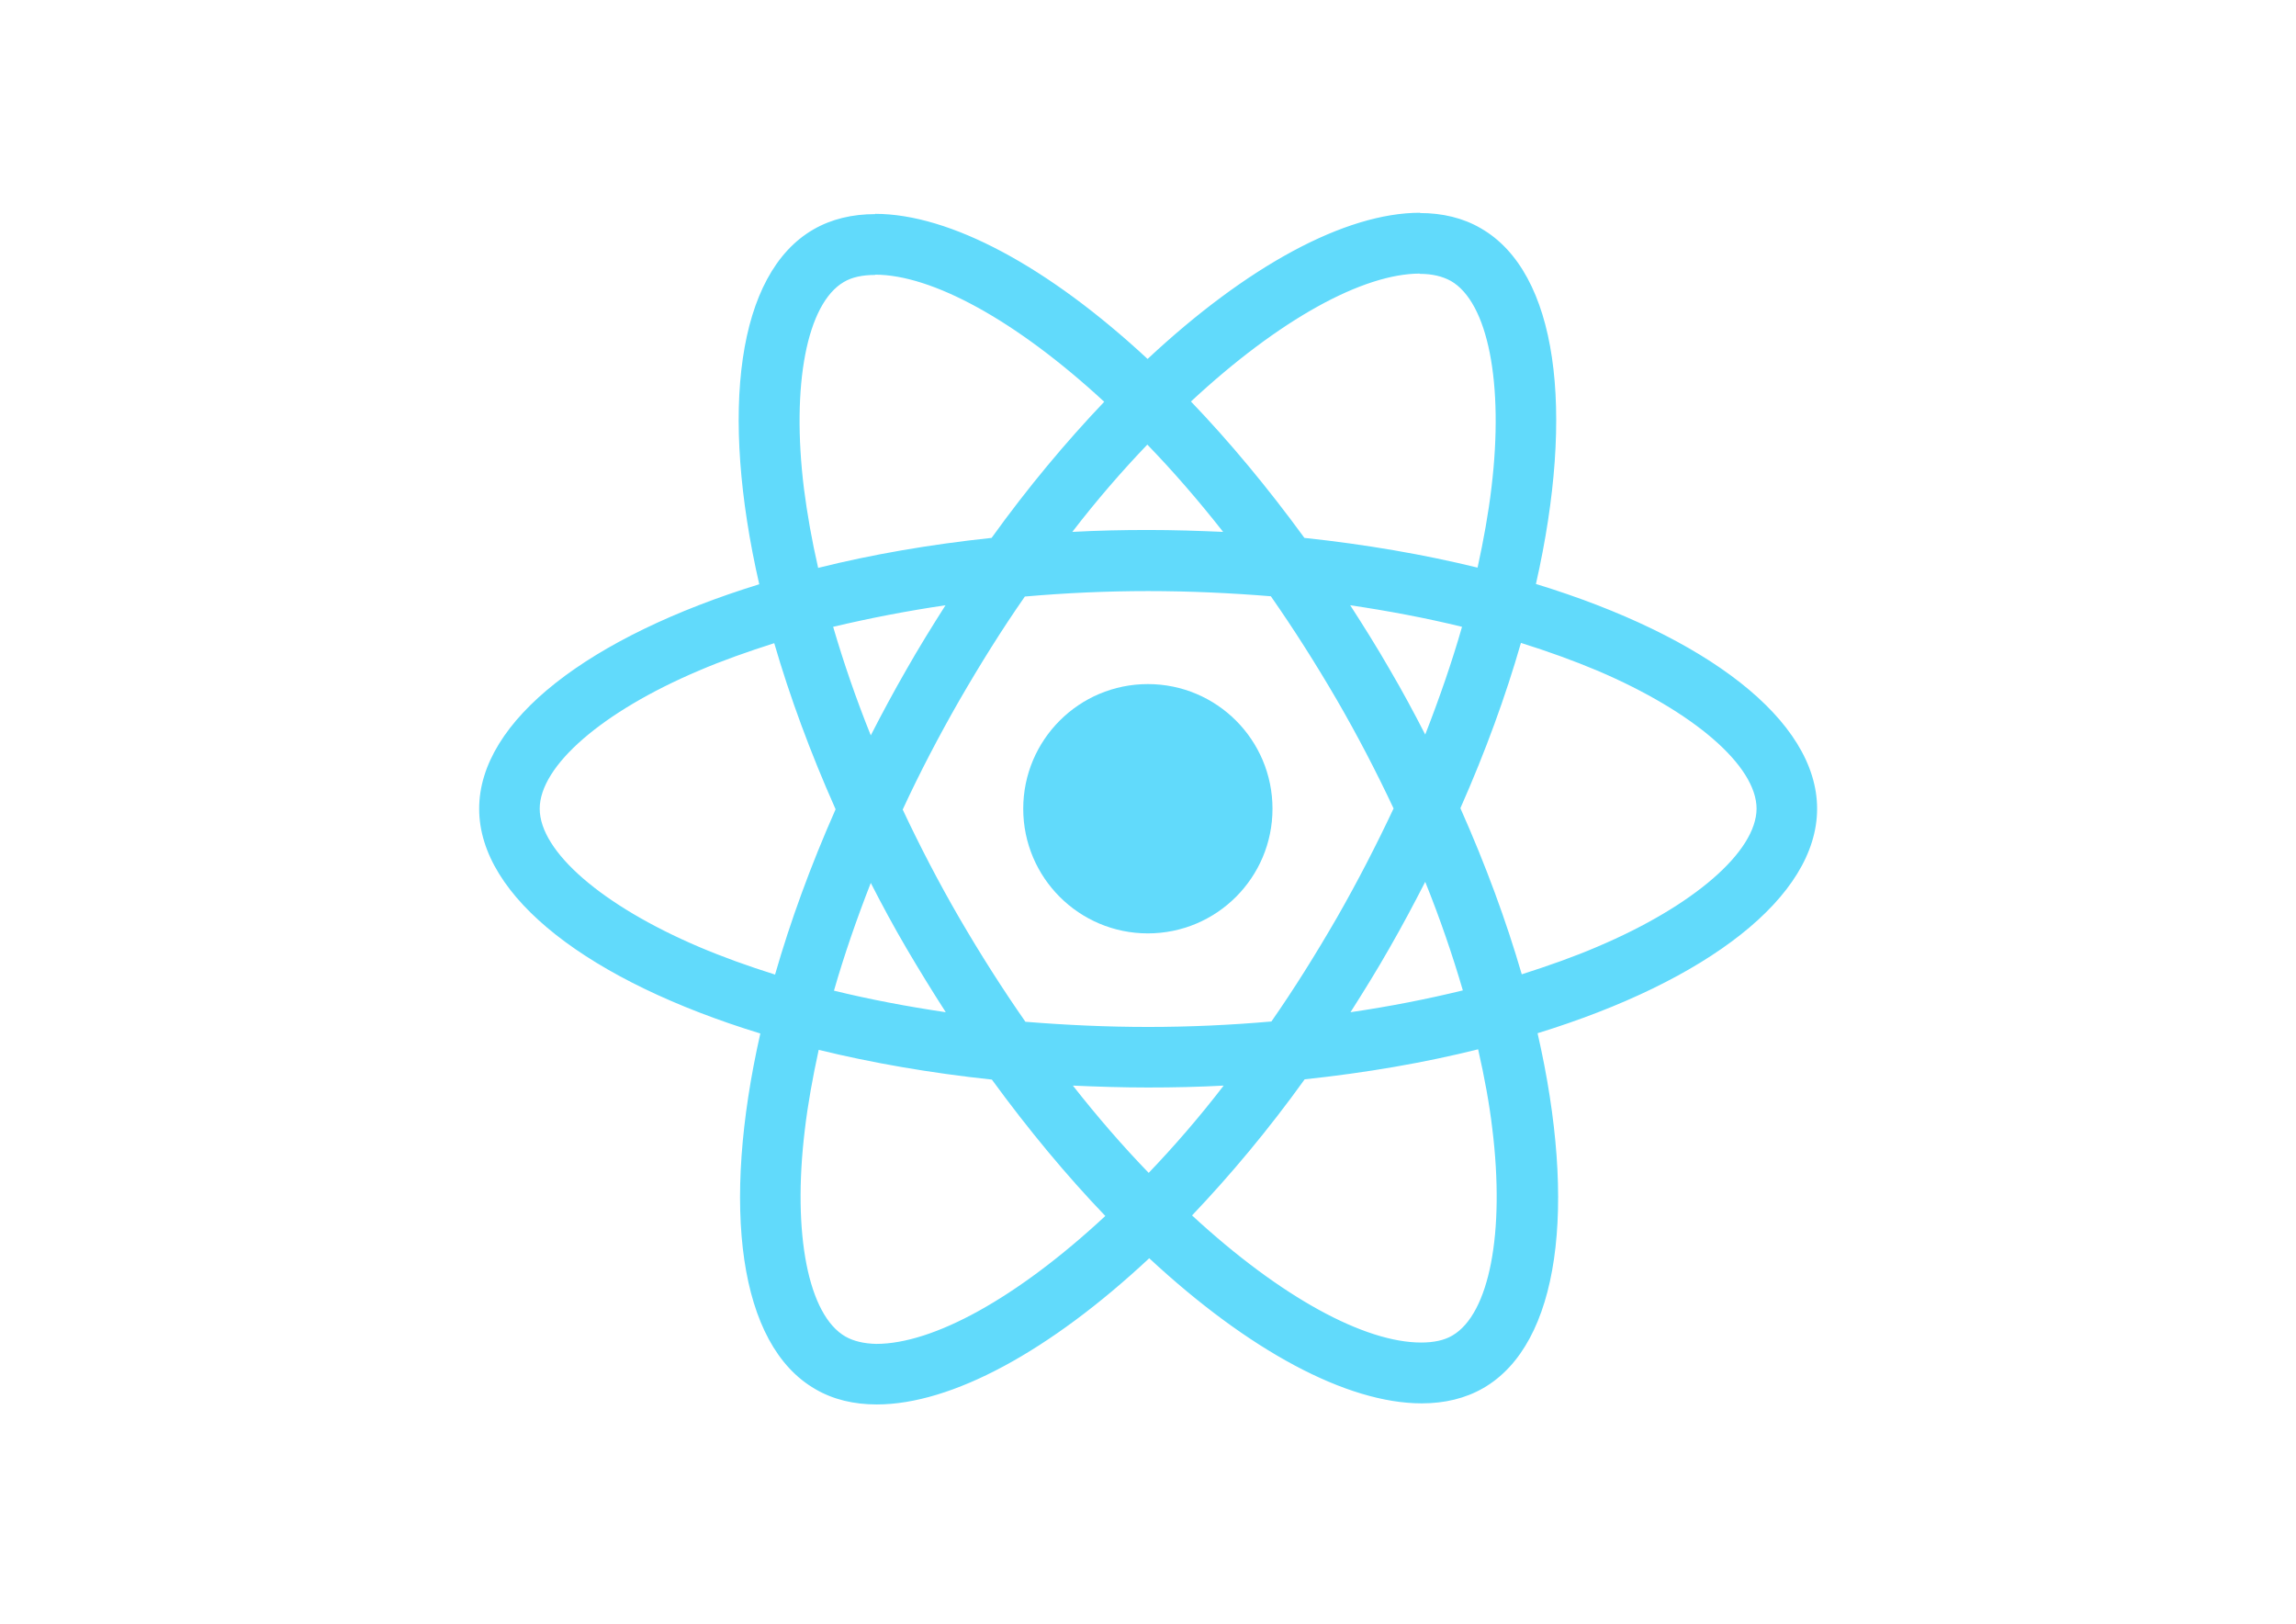
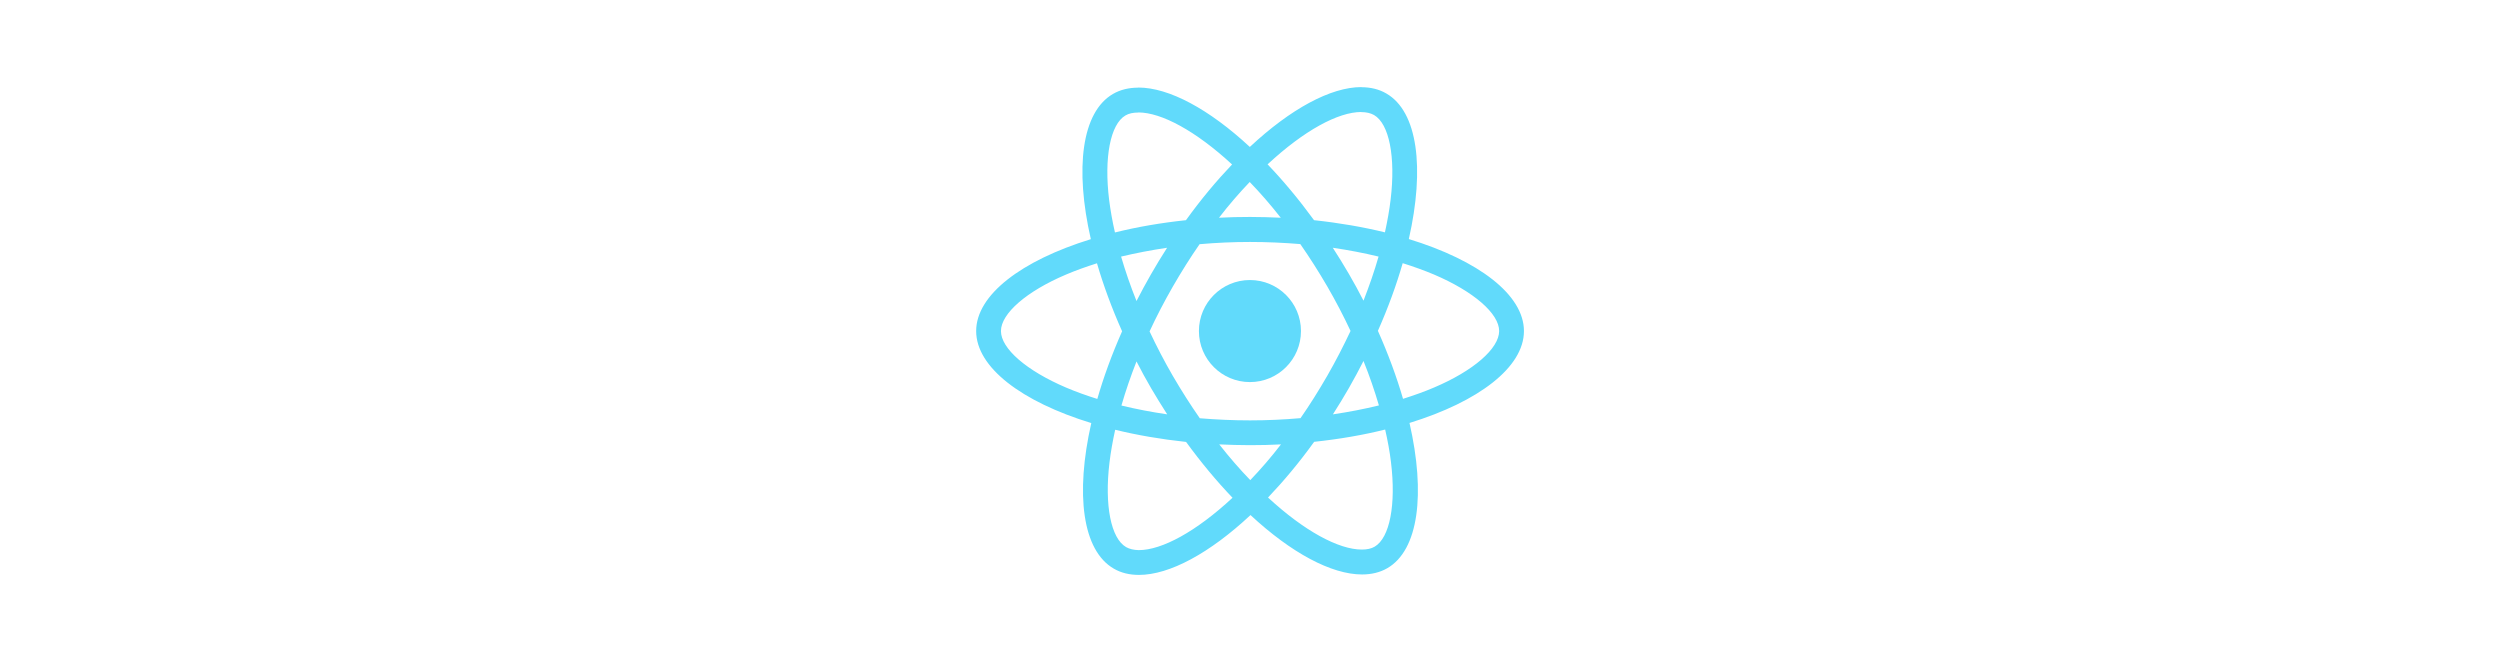
- <svg xmlns="http://www.w3.org/2000/svg" viewBox="0 0 841.9 595.3">
+ <svg xmlns="http://www.w3.org/2000/svg" width="252" height="67" viewBox="0 0 841.9 595.3">
  <g fill="#61DAFB">
    <path d="M666.3 296.5c0-32.5-40.7-63.3-103.1-82.4 14.4-63.6 8-114.2-20.2-130.4-6.5-3.8-14.1-5.6-22.4-5.6v22.3c4.6 0 8.3.9 11.4 2.6 13.6 7.8 19.5 37.5 14.9 75.7-1.1 9.4-2.9 19.3-5.1 29.4-19.6-4.8-41-8.5-63.5-10.9-13.5-18.5-27.5-35.3-41.6-50 32.6-30.3 63.2-46.9 84-46.9V78c-27.5 0-63.5 19.6-99.9 53.6-36.4-33.8-72.4-53.2-99.9-53.2v22.3c20.7 0 51.4 16.5 84 46.6-14 14.7-28 31.4-41.3 49.9-22.6 2.4-44 6.1-63.6 11-2.3-10-4-19.7-5.2-29-4.7-38.2 1.1-67.9 14.6-75.8 3-1.8 6.9-2.6 11.5-2.6V78.5c-8.4 0-16 1.8-22.6 5.6-28.1 16.2-34.4 66.7-19.9 130.1-62.2 19.2-102.7 49.9-102.7 82.3 0 32.5 40.7 63.3 103.1 82.4-14.4 63.6-8 114.2 20.2 130.4 6.5 3.8 14.1 5.6 22.5 5.6 27.5 0 63.5-19.6 99.9-53.6 36.4 33.8 72.4 53.2 99.9 53.2 8.4 0 16-1.8 22.6-5.6 28.1-16.2 34.4-66.7 19.9-130.1 62-19.1 102.5-49.9 102.5-82.3zm-130.2-66.7c-3.7 12.9-8.3 26.2-13.5 39.5-4.1-8-8.4-16-13.1-24-4.6-8-9.5-15.8-14.4-23.4 14.2 2.1 27.9 4.7 41 7.9zm-45.8 106.5c-7.8 13.5-15.8 26.3-24.1 38.2-14.9 1.3-30 2-45.2 2-15.1 0-30.2-.7-45-1.9-8.3-11.9-16.4-24.6-24.2-38-7.6-13.1-14.5-26.4-20.8-39.8 6.2-13.4 13.2-26.8 20.7-39.9 7.8-13.5 15.8-26.3 24.1-38.2 14.9-1.3 30-2 45.2-2 15.1 0 30.2.7 45 1.9 8.3 11.9 16.4 24.6 24.2 38 7.6 13.1 14.5 26.4 20.8 39.8-6.3 13.4-13.2 26.8-20.7 39.9zm32.3-13c5.4 13.4 10 26.8 13.8 39.8-13.1 3.2-26.9 5.9-41.2 8 4.9-7.7 9.8-15.6 14.4-23.7 4.6-8 8.9-16.1 13-24.1zM421.2 430c-9.3-9.6-18.6-20.3-27.8-32 9 .4 18.2.7 27.5.7 9.4 0 18.7-.2 27.8-.7-9 11.7-18.3 22.4-27.5 32zm-74.4-58.9c-14.2-2.1-27.9-4.7-41-7.9 3.7-12.9 8.3-26.2 13.5-39.5 4.1 8 8.4 16 13.1 24 4.7 8 9.5 15.8 14.4 23.4zM420.7 163c9.3 9.6 18.6 20.3 27.8 32-9-.4-18.2-.7-27.5-.7-9.4 0-18.7.2-27.8.7 9-11.7 18.3-22.4 27.5-32zm-74 58.9c-4.9 7.7-9.8 15.6-14.4 23.7-4.6 8-8.9 16-13 24-5.4-13.4-10-26.8-13.8-39.8 13.1-3.1 26.9-5.8 41.2-7.9zm-90.5 125.2c-35.4-15.1-58.3-34.9-58.3-50.6 0-15.7 22.9-35.6 58.3-50.6 8.6-3.7 18-7 27.7-10.1 5.7 19.6 13.2 40 22.5 60.9-9.2 20.8-16.6 41.1-22.2 60.6-9.9-3.1-19.3-6.5-28-10.2zM310 490c-13.6-7.8-19.5-37.5-14.9-75.7 1.1-9.4 2.9-19.3 5.1-29.4 19.6 4.8 41 8.5 63.5 10.9 13.5 18.5 27.5 35.3 41.6 50-32.6 30.3-63.2 46.9-84 46.9-4.5-.1-8.3-1-11.3-2.7zm237.2-76.2c4.7 38.2-1.1 67.9-14.6 75.8-3 1.8-6.9 2.6-11.5 2.6-20.7 0-51.4-16.5-84-46.6 14-14.7 28-31.4 41.3-49.9 22.6-2.4 44-6.1 63.6-11 2.3 10.1 4.1 19.8 5.2 29.1zm38.5-66.7c-8.6 3.7-18 7-27.7 10.1-5.7-19.6-13.2-40-22.5-60.9 9.2-20.8 16.6-41.1 22.2-60.6 9.9 3.1 19.3 6.5 28.1 10.2 35.4 15.1 58.3 34.9 58.3 50.6-.1 15.7-23 35.6-58.4 50.6zM320.8 78.4z" />
    <circle cx="420.9" cy="296.5" r="45.7" />
    <path d="M520.5 78.1z" />
  </g>
</svg>
